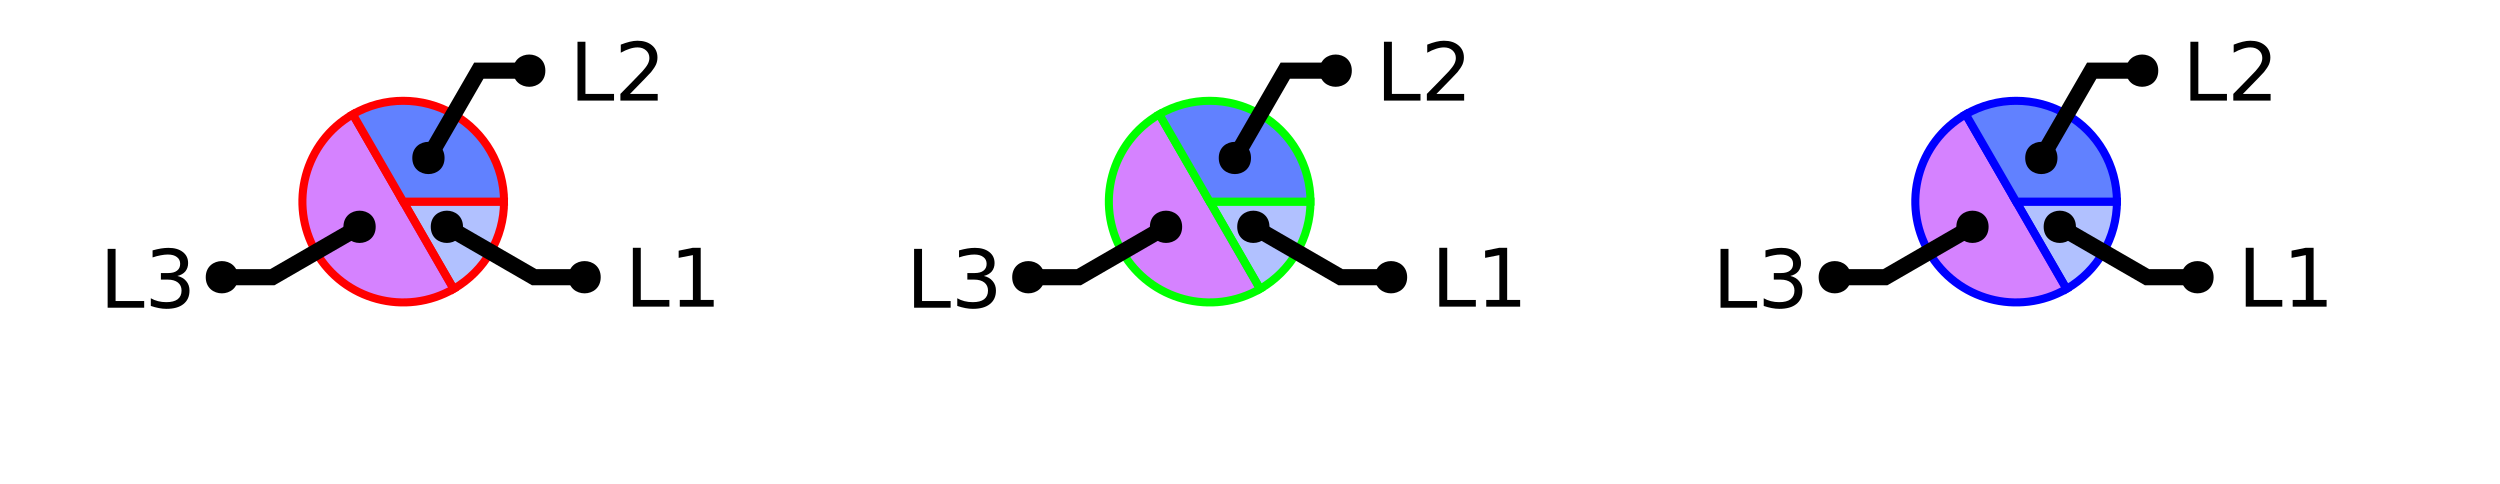
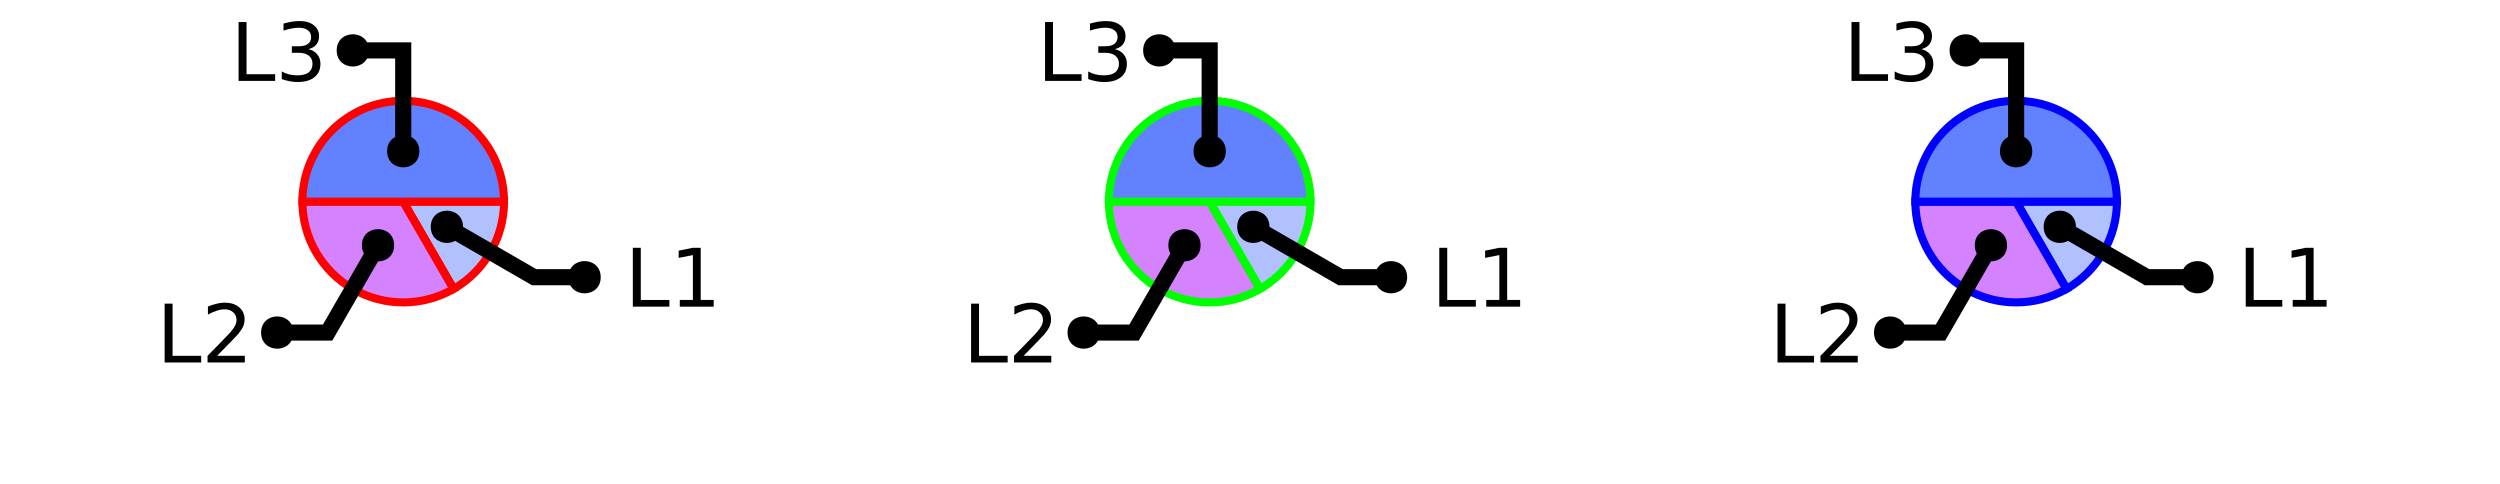
<svg xmlns="http://www.w3.org/2000/svg" xmlns:xlink="http://www.w3.org/1999/xlink" width="310pt" height="60pt" viewBox="0 0 310 60" version="1.1">
  <defs>
    <g>
      <symbol overflow="visible" id="glyph0-0">
        <path style="stroke:none;" d="M 0.5 1.766 L 0.5 -7.047 L 5.5 -7.047 L 5.5 1.766 Z M 1.062 1.219 L 4.938 1.219 L 4.938 -6.484 L 1.062 -6.484 Z M 1.062 1.219 " />
      </symbol>
      <symbol overflow="visible" id="glyph0-1">
        <path style="stroke:none;" d="M 0.984 -7.297 L 1.969 -7.297 L 1.969 -0.828 L 5.516 -0.828 L 5.516 0 L 0.984 0 Z M 0.984 -7.297 " />
      </symbol>
      <symbol overflow="visible" id="glyph0-2">
        <path style="stroke:none;" d="M 1.234 -0.828 L 2.859 -0.828 L 2.859 -6.391 L 1.094 -6.047 L 1.094 -6.938 L 2.844 -7.297 L 3.828 -7.297 L 3.828 -0.828 L 5.438 -0.828 L 5.438 0 L 1.234 0 Z M 1.234 -0.828 " />
      </symbol>
      <symbol overflow="visible" id="glyph0-3">
-         <path style="stroke:none;" d="M 4.062 -3.938 C 4.531 -3.832 4.895 -3.617 5.156 -3.297 C 5.426 -2.984 5.562 -2.594 5.562 -2.125 C 5.562 -1.406 5.312 -0.848 4.812 -0.453 C 4.32 -0.055 3.617 0.141 2.703 0.141 C 2.398 0.141 2.086 0.109 1.766 0.047 C 1.441 -0.016 1.109 -0.102 0.766 -0.219 L 0.766 -1.172 C 1.035 -1.016 1.332 -0.895 1.656 -0.812 C 1.988 -0.727 2.332 -0.688 2.688 -0.688 C 3.301 -0.688 3.77 -0.805 4.094 -1.047 C 4.414 -1.297 4.578 -1.656 4.578 -2.125 C 4.578 -2.551 4.426 -2.883 4.125 -3.125 C 3.82 -3.363 3.406 -3.484 2.875 -3.484 L 2.016 -3.484 L 2.016 -4.297 L 2.906 -4.297 C 3.395 -4.297 3.766 -4.395 4.016 -4.594 C 4.273 -4.789 4.406 -5.07 4.406 -5.438 C 4.406 -5.801 4.27 -6.082 4 -6.281 C 3.738 -6.488 3.363 -6.594 2.875 -6.594 C 2.602 -6.594 2.312 -6.562 2 -6.5 C 1.688 -6.445 1.348 -6.359 0.984 -6.234 L 0.984 -7.109 C 1.359 -7.211 1.707 -7.289 2.031 -7.344 C 2.363 -7.395 2.672 -7.422 2.953 -7.422 C 3.703 -7.422 4.297 -7.25 4.734 -6.906 C 5.172 -6.57 5.391 -6.113 5.391 -5.531 C 5.391 -5.125 5.273 -4.781 5.047 -4.5 C 4.816 -4.227 4.488 -4.039 4.062 -3.938 Z M 4.062 -3.938 " />
+         <path style="stroke:none;" d="M 1.922 -0.828 L 5.359 -0.828 L 5.359 0 L 0.734 0 L 0.734 -0.828 C 1.109 -1.211 1.617 -1.734 2.266 -2.391 C 2.91 -3.047 3.316 -3.469 3.484 -3.656 C 3.797 -4.008 4.016 -4.305 4.141 -4.547 C 4.266 -4.797 4.328 -5.039 4.328 -5.281 C 4.328 -5.664 4.191 -5.977 3.922 -6.219 C 3.648 -6.469 3.297 -6.594 2.859 -6.594 C 2.547 -6.594 2.219 -6.535 1.875 -6.422 C 1.539 -6.316 1.176 -6.156 0.781 -5.938 L 0.781 -6.938 C 1.176 -7.094 1.547 -7.211 1.891 -7.297 C 2.234 -7.379 2.551 -7.422 2.844 -7.422 C 3.594 -7.422 4.191 -7.234 4.641 -6.859 C 5.098 -6.484 5.328 -5.977 5.328 -5.344 C 5.328 -5.039 5.27 -4.754 5.156 -4.484 C 5.039 -4.223 4.836 -3.91 4.547 -3.547 C 4.461 -3.453 4.203 -3.176 3.766 -2.719 C 3.328 -2.27 2.711 -1.641 1.922 -0.828 Z M 1.922 -0.828 " />
      </symbol>
      <symbol overflow="visible" id="glyph0-4">
-         <path style="stroke:none;" d="M 1.922 -0.828 L 5.359 -0.828 L 5.359 0 L 0.734 0 L 0.734 -0.828 C 1.109 -1.211 1.617 -1.734 2.266 -2.391 C 2.91 -3.047 3.316 -3.469 3.484 -3.656 C 3.797 -4.008 4.016 -4.305 4.141 -4.547 C 4.266 -4.797 4.328 -5.039 4.328 -5.281 C 4.328 -5.664 4.191 -5.977 3.922 -6.219 C 3.648 -6.469 3.297 -6.594 2.859 -6.594 C 2.547 -6.594 2.219 -6.535 1.875 -6.422 C 1.539 -6.316 1.176 -6.156 0.781 -5.938 L 0.781 -6.938 C 1.176 -7.094 1.547 -7.211 1.891 -7.297 C 2.234 -7.379 2.551 -7.422 2.844 -7.422 C 3.594 -7.422 4.191 -7.234 4.641 -6.859 C 5.098 -6.484 5.328 -5.977 5.328 -5.344 C 5.328 -5.039 5.27 -4.754 5.156 -4.484 C 5.039 -4.223 4.836 -3.91 4.547 -3.547 C 4.461 -3.453 4.203 -3.176 3.766 -2.719 C 3.328 -2.27 2.711 -1.641 1.922 -0.828 Z M 1.922 -0.828 " />
+         <path style="stroke:none;" d="M 4.062 -3.938 C 4.531 -3.832 4.895 -3.617 5.156 -3.297 C 5.426 -2.984 5.562 -2.594 5.562 -2.125 C 5.562 -1.406 5.312 -0.848 4.812 -0.453 C 4.32 -0.055 3.617 0.141 2.703 0.141 C 2.398 0.141 2.086 0.109 1.766 0.047 C 1.441 -0.016 1.109 -0.102 0.766 -0.219 L 0.766 -1.172 C 1.035 -1.016 1.332 -0.895 1.656 -0.812 C 1.988 -0.727 2.332 -0.688 2.688 -0.688 C 3.301 -0.688 3.77 -0.805 4.094 -1.047 C 4.414 -1.297 4.578 -1.656 4.578 -2.125 C 4.578 -2.551 4.426 -2.883 4.125 -3.125 C 3.82 -3.363 3.406 -3.484 2.875 -3.484 L 2.016 -3.484 L 2.016 -4.297 L 2.906 -4.297 C 3.395 -4.297 3.766 -4.395 4.016 -4.594 C 4.273 -4.789 4.406 -5.07 4.406 -5.438 C 4.406 -5.801 4.27 -6.082 4 -6.281 C 3.738 -6.488 3.363 -6.594 2.875 -6.594 C 2.602 -6.594 2.312 -6.562 2 -6.5 C 1.688 -6.445 1.348 -6.359 0.984 -6.234 L 0.984 -7.109 C 1.359 -7.211 1.707 -7.289 2.031 -7.344 C 2.363 -7.395 2.672 -7.422 2.953 -7.422 C 3.703 -7.422 4.297 -7.25 4.734 -6.906 C 5.172 -6.57 5.391 -6.113 5.391 -5.531 C 5.391 -5.125 5.273 -4.781 5.047 -4.5 C 4.816 -4.227 4.488 -4.039 4.062 -3.938 Z M 4.062 -3.938 " />
      </symbol>
    </g>
    <clipPath id="clip1">
-       <path d="M 23 0 L 71 0 L 71 50 L 23 50 Z M 23 0 " />
+       <path d="M 23 10 L 71 10 L 71 50 L 23 50 Z M 23 10 " />
    </clipPath>
    <clipPath id="clip2">
      <path d="M 27 0 L 100 0 L 100 50 L 27 50 Z M 27 0 " />
    </clipPath>
    <clipPath id="clip3">
-       <path d="M 0 0 L 73 0 L 73 50 L 0 50 Z M 0 0 " />
+       <path d="M 6 2 L 76 2 L 76 50 L 6 50 Z M 6 2 " />
    </clipPath>
    <clipPath id="clip4">
-       <path d="M 123 0 L 171 0 L 171 50 L 123 50 Z M 123 0 " />
+       <path d="M 123 10 L 171 10 L 171 50 L 123 50 Z M 123 10 " />
    </clipPath>
    <clipPath id="clip5">
      <path d="M 127 0 L 200 0 L 200 50 L 127 50 Z M 127 0 " />
    </clipPath>
    <clipPath id="clip6">
-       <path d="M 100 0 L 173 0 L 173 50 L 100 50 Z M 100 0 " />
+       <path d="M 106 2 L 176 2 L 176 50 L 106 50 Z M 106 2 " />
    </clipPath>
    <clipPath id="clip7">
-       <path d="M 223 0 L 271 0 L 271 50 L 223 50 Z M 223 0 " />
+       <path d="M 223 10 L 271 10 L 271 50 L 223 50 Z M 223 10 " />
    </clipPath>
    <clipPath id="clip8">
      <path d="M 227 0 L 300 0 L 300 50 L 227 50 Z M 227 0 " />
    </clipPath>
    <clipPath id="clip9">
-       <path d="M 200 0 L 273 0 L 273 50 L 200 50 Z M 200 0 " />
+       <path d="M 206 2 L 276 2 L 276 50 L 206 50 Z M 206 2 " />
    </clipPath>
  </defs>
  <g id="surface2">
    <path style="fill-rule:nonzero;fill:rgb(38.039%,50.588%,100%);fill-opacity:0.49;stroke-width:1;stroke-linecap:butt;stroke-linejoin:miter;stroke:rgb(100%,0%,0%);stroke-opacity:1;stroke-miterlimit:10;" d="M 50 25 L 62.5 25 C 62.5 29.465 60.117 33.594 56.25 35.824 Z M 50 25 " />
-     <path style=" stroke:none;fill-rule:nonzero;fill:rgb(66.667%,0%,100%);fill-opacity:0.49;" d="M 50 25 L 56.25 35.824 C 50.27 39.277 42.625 37.23 39.176 31.25 C 35.723 25.27 37.77 17.625 43.75 14.176 Z M 50 25 " />
+     <path style=" stroke:none;fill-rule:nonzero;fill:rgb(66.667%,0%,100%);fill-opacity:0.49;" d="M 50 25 L 56.25 35.824 C 52.383 38.059 47.617 38.059 43.75 35.824 C 39.883 33.594 37.5 29.465 37.5 25 Z M 50 25 " />
    <g clip-path="url(#clip1)" clip-rule="nonzero">
-       <path style="fill:none;stroke-width:1;stroke-linecap:butt;stroke-linejoin:miter;stroke:rgb(100%,0%,0%);stroke-opacity:1;stroke-miterlimit:10;" d="M 50 25 L 56.25 35.824 C 50.27 39.277 42.625 37.23 39.176 31.25 C 35.723 25.27 37.77 17.625 43.75 14.176 Z M 50 25 " />
+       <path style="fill:none;stroke-width:1;stroke-linecap:butt;stroke-linejoin:miter;stroke:rgb(100%,0%,0%);stroke-opacity:1;stroke-miterlimit:10;" d="M 50 25 L 56.25 35.824 C 52.383 38.059 47.617 38.059 43.75 35.824 C 39.883 33.594 37.5 29.465 37.5 25 Z M 50 25 " />
    </g>
-     <path style="fill-rule:nonzero;fill:rgb(38.039%,50.588%,100%);fill-opacity:1;stroke-width:1;stroke-linecap:butt;stroke-linejoin:miter;stroke:rgb(100%,0%,0%);stroke-opacity:1;stroke-miterlimit:10;" d="M 50 25 L 43.75 14.176 C 47.617 11.941 52.383 11.941 56.25 14.176 C 60.117 16.406 62.5 20.535 62.5 25 Z M 50 25 " />
+     <path style="fill-rule:nonzero;fill:rgb(38.039%,50.588%,100%);fill-opacity:1;stroke-width:1;stroke-linecap:butt;stroke-linejoin:miter;stroke:rgb(100%,0%,0%);stroke-opacity:1;stroke-miterlimit:10;" d="M 50 25 L 37.5 25 C 37.5 18.098 43.098 12.5 50 12.5 C 56.902 12.5 62.5 18.098 62.5 25 Z M 50 25 " />
    <g style="fill:rgb(0%,0%,0%);fill-opacity:1;">
      <use xlink:href="#glyph0-1" x="77.488" y="38.023" />
      <use xlink:href="#glyph0-2" x="83.06" y="38.023" />
    </g>
    <g clip-path="url(#clip2)" clip-rule="nonzero">
      <path style="fill:none;stroke-width:2;stroke-linecap:butt;stroke-linejoin:miter;stroke:rgb(0%,0%,0%);stroke-opacity:1;stroke-miterlimit:10;" d="M 55.414 28.125 L 66.238 34.375 L 72.488 34.375 M 89.422 38.023 " />
    </g>
    <path style=" stroke:none;fill-rule:nonzero;fill:rgb(0%,0%,0%);fill-opacity:1;" d="M 57.414 28.125 C 57.414 30.793 53.414 30.793 53.414 28.125 C 53.414 25.457 57.414 25.457 57.414 28.125 L 74.488 34.375 C 74.488 37.043 70.488 37.043 70.488 34.375 C 70.488 31.707 74.488 31.707 74.488 34.375 " />
    <g style="fill:rgb(0%,0%,0%);fill-opacity:1;">
-       <use xlink:href="#glyph0-1" x="12.363" y="38.156" />
-       <use xlink:href="#glyph0-3" x="17.935" y="38.156" />
+       <use xlink:href="#glyph0-1" x="19.43" y="44.949" />
+       <use xlink:href="#glyph0-3" x="25.001" y="44.949" />
    </g>
    <g clip-path="url(#clip3)" clip-rule="nonzero">
-       <path style="fill:none;stroke-width:2;stroke-linecap:butt;stroke-linejoin:miter;stroke:rgb(0%,0%,0%);stroke-opacity:1;stroke-miterlimit:10;" d="M 44.586 28.125 L 33.762 34.375 L 27.512 34.375 M 24.297 38.156 " />
+       <path style="fill:none;stroke-width:2;stroke-linecap:butt;stroke-linejoin:miter;stroke:rgb(0%,0%,0%);stroke-opacity:1;stroke-miterlimit:10;" d="M 46.875 30.414 L 40.625 41.238 L 34.375 41.238 M 31.363 44.949 " />
    </g>
-     <path style=" stroke:none;fill-rule:nonzero;fill:rgb(0%,0%,0%);fill-opacity:1;" d="M 46.586 28.125 C 46.586 30.793 42.586 30.793 42.586 28.125 C 42.586 25.457 46.586 25.457 46.586 28.125 L 29.512 34.375 C 29.512 37.043 25.512 37.043 25.512 34.375 C 25.512 31.707 29.512 31.707 29.512 34.375 " />
+     <path style=" stroke:none;fill-rule:nonzero;fill:rgb(0%,0%,0%);fill-opacity:1;" d="M 48.875 30.414 C 48.875 33.078 44.875 33.078 44.875 30.414 C 44.875 27.746 48.875 27.746 48.875 30.414 L 36.375 41.238 C 36.375 43.906 32.375 43.906 32.375 41.238 C 32.375 38.57 36.375 38.57 36.375 41.238 " />
    <g style="fill:rgb(0%,0%,0%);fill-opacity:1;">
-       <use xlink:href="#glyph0-1" x="70.625" y="12.473" />
-       <use xlink:href="#glyph0-4" x="76.196" y="12.473" />
+       <use xlink:href="#glyph0-1" x="28.602" y="10.031" />
+       <use xlink:href="#glyph0-4" x="34.173" y="10.031" />
    </g>
-     <path style="fill:none;stroke-width:2;stroke-linecap:butt;stroke-linejoin:miter;stroke:rgb(0%,0%,0%);stroke-opacity:1;stroke-miterlimit:10;" d="M 53.125 19.586 L 59.375 8.762 L 65.625 8.762 M 82.559 12.473 " />
-     <path style=" stroke:none;fill-rule:nonzero;fill:rgb(0%,0%,0%);fill-opacity:1;" d="M 55.125 19.586 C 55.125 22.254 51.125 22.254 51.125 19.586 C 51.125 16.922 55.125 16.922 55.125 19.586 L 67.625 8.762 C 67.625 11.43 63.625 11.43 63.625 8.762 C 63.625 6.094 67.625 6.094 67.625 8.762 " />
+     <path style="fill:none;stroke-width:2;stroke-linecap:butt;stroke-linejoin:miter;stroke:rgb(0%,0%,0%);stroke-opacity:1;stroke-miterlimit:10;" d="M 50 18.75 L 50 6.25 L 43.75 6.25 M 40.535 10.031 " />
+     <path style=" stroke:none;fill-rule:nonzero;fill:rgb(0%,0%,0%);fill-opacity:1;" d="M 52 18.75 C 52 21.418 48 21.418 48 18.75 C 48 16.082 52 16.082 52 18.75 L 45.75 6.25 C 45.75 8.918 41.75 8.918 41.75 6.25 C 41.75 3.582 45.75 3.582 45.75 6.25 " />
    <path style="fill-rule:nonzero;fill:rgb(38.039%,50.588%,100%);fill-opacity:0.49;stroke-width:1;stroke-linecap:butt;stroke-linejoin:miter;stroke:rgb(0%,100%,0%);stroke-opacity:1;stroke-miterlimit:10;" d="M 50 25 L 62.5 25 C 62.5 29.465 60.117 33.594 56.25 35.824 Z M 50 25 " transform="matrix(1,0,0,1,100,0)" />
-     <path style=" stroke:none;fill-rule:nonzero;fill:rgb(66.667%,0%,100%);fill-opacity:0.49;" d="M 150 25 L 156.25 35.824 C 150.27 39.277 142.625 37.23 139.176 31.25 C 135.723 25.27 137.77 17.625 143.75 14.176 Z M 150 25 " />
+     <path style=" stroke:none;fill-rule:nonzero;fill:rgb(66.667%,0%,100%);fill-opacity:0.49;" d="M 150 25 L 156.25 35.824 C 152.383 38.059 147.617 38.059 143.75 35.824 C 139.883 33.594 137.5 29.465 137.5 25 Z M 150 25 " />
    <g clip-path="url(#clip4)" clip-rule="nonzero">
-       <path style="fill:none;stroke-width:1;stroke-linecap:butt;stroke-linejoin:miter;stroke:rgb(0%,100%,0%);stroke-opacity:1;stroke-miterlimit:10;" d="M 50 25 L 56.25 35.824 C 50.27 39.277 42.625 37.23 39.176 31.25 C 35.723 25.27 37.77 17.625 43.75 14.176 Z M 50 25 " transform="matrix(1,0,0,1,100,0)" />
+       <path style="fill:none;stroke-width:1;stroke-linecap:butt;stroke-linejoin:miter;stroke:rgb(0%,100%,0%);stroke-opacity:1;stroke-miterlimit:10;" d="M 50 25 L 56.25 35.824 C 52.383 38.059 47.617 38.059 43.75 35.824 C 39.883 33.594 37.5 29.465 37.5 25 Z M 50 25 " transform="matrix(1,0,0,1,100,0)" />
    </g>
-     <path style="fill-rule:nonzero;fill:rgb(38.039%,50.588%,100%);fill-opacity:1;stroke-width:1;stroke-linecap:butt;stroke-linejoin:miter;stroke:rgb(0%,100%,0%);stroke-opacity:1;stroke-miterlimit:10;" d="M 50 25 L 43.75 14.176 C 47.617 11.941 52.383 11.941 56.25 14.176 C 60.117 16.406 62.5 20.535 62.5 25 Z M 50 25 " transform="matrix(1,0,0,1,100,0)" />
+     <path style="fill-rule:nonzero;fill:rgb(38.039%,50.588%,100%);fill-opacity:1;stroke-width:1;stroke-linecap:butt;stroke-linejoin:miter;stroke:rgb(0%,100%,0%);stroke-opacity:1;stroke-miterlimit:10;" d="M 50 25 L 37.5 25 C 37.5 18.098 43.098 12.5 50 12.5 C 56.902 12.5 62.5 18.098 62.5 25 Z M 50 25 " transform="matrix(1,0,0,1,100,0)" />
    <g style="fill:rgb(0%,0%,0%);fill-opacity:1;">
      <use xlink:href="#glyph0-1" x="177.488" y="38.023" />
      <use xlink:href="#glyph0-2" x="183.06" y="38.023" />
    </g>
    <g clip-path="url(#clip5)" clip-rule="nonzero">
      <path style="fill:none;stroke-width:2;stroke-linecap:butt;stroke-linejoin:miter;stroke:rgb(0%,0%,0%);stroke-opacity:1;stroke-miterlimit:10;" d="M 55.414 28.125 L 66.238 34.375 L 72.488 34.375 M 89.422 38.023 " transform="matrix(1,0,0,1,100,0)" />
    </g>
    <path style=" stroke:none;fill-rule:nonzero;fill:rgb(0%,0%,0%);fill-opacity:1;" d="M 157.414 28.125 C 157.414 30.793 153.414 30.793 153.414 28.125 C 153.414 25.457 157.414 25.457 157.414 28.125 L 174.488 34.375 C 174.488 37.043 170.488 37.043 170.488 34.375 C 170.488 31.707 174.488 31.707 174.488 34.375 " />
    <g style="fill:rgb(0%,0%,0%);fill-opacity:1;">
-       <use xlink:href="#glyph0-1" x="112.363" y="38.156" />
-       <use xlink:href="#glyph0-3" x="117.935" y="38.156" />
+       <use xlink:href="#glyph0-1" x="119.43" y="44.949" />
+       <use xlink:href="#glyph0-3" x="125.001" y="44.949" />
    </g>
    <g clip-path="url(#clip6)" clip-rule="nonzero">
-       <path style="fill:none;stroke-width:2;stroke-linecap:butt;stroke-linejoin:miter;stroke:rgb(0%,0%,0%);stroke-opacity:1;stroke-miterlimit:10;" d="M 44.586 28.125 L 33.762 34.375 L 27.512 34.375 M 24.297 38.156 " transform="matrix(1,0,0,1,100,0)" />
+       <path style="fill:none;stroke-width:2;stroke-linecap:butt;stroke-linejoin:miter;stroke:rgb(0%,0%,0%);stroke-opacity:1;stroke-miterlimit:10;" d="M 46.875 30.414 L 40.625 41.238 L 34.375 41.238 M 31.363 44.949 " transform="matrix(1,0,0,1,100,0)" />
    </g>
-     <path style=" stroke:none;fill-rule:nonzero;fill:rgb(0%,0%,0%);fill-opacity:1;" d="M 146.586 28.125 C 146.586 30.793 142.586 30.793 142.586 28.125 C 142.586 25.457 146.586 25.457 146.586 28.125 L 129.512 34.375 C 129.512 37.043 125.512 37.043 125.512 34.375 C 125.512 31.707 129.512 31.707 129.512 34.375 " />
+     <path style=" stroke:none;fill-rule:nonzero;fill:rgb(0%,0%,0%);fill-opacity:1;" d="M 148.875 30.414 C 148.875 33.078 144.875 33.078 144.875 30.414 C 144.875 27.746 148.875 27.746 148.875 30.414 L 136.375 41.238 C 136.375 43.906 132.375 43.906 132.375 41.238 C 132.375 38.57 136.375 38.57 136.375 41.238 " />
    <g style="fill:rgb(0%,0%,0%);fill-opacity:1;">
-       <use xlink:href="#glyph0-1" x="170.625" y="12.473" />
-       <use xlink:href="#glyph0-4" x="176.196" y="12.473" />
+       <use xlink:href="#glyph0-1" x="128.602" y="10.031" />
+       <use xlink:href="#glyph0-4" x="134.173" y="10.031" />
    </g>
-     <path style="fill:none;stroke-width:2;stroke-linecap:butt;stroke-linejoin:miter;stroke:rgb(0%,0%,0%);stroke-opacity:1;stroke-miterlimit:10;" d="M 53.125 19.586 L 59.375 8.762 L 65.625 8.762 M 82.559 12.473 " transform="matrix(1,0,0,1,100,0)" />
-     <path style=" stroke:none;fill-rule:nonzero;fill:rgb(0%,0%,0%);fill-opacity:1;" d="M 155.125 19.586 C 155.125 22.254 151.125 22.254 151.125 19.586 C 151.125 16.922 155.125 16.922 155.125 19.586 L 167.625 8.762 C 167.625 11.43 163.625 11.43 163.625 8.762 C 163.625 6.094 167.625 6.094 167.625 8.762 " />
+     <path style="fill:none;stroke-width:2;stroke-linecap:butt;stroke-linejoin:miter;stroke:rgb(0%,0%,0%);stroke-opacity:1;stroke-miterlimit:10;" d="M 50 18.75 L 50 6.25 L 43.75 6.25 M 40.535 10.031 " transform="matrix(1,0,0,1,100,0)" />
+     <path style=" stroke:none;fill-rule:nonzero;fill:rgb(0%,0%,0%);fill-opacity:1;" d="M 152 18.75 C 152 21.418 148 21.418 148 18.75 C 148 16.082 152 16.082 152 18.75 L 145.75 6.25 C 145.75 8.918 141.75 8.918 141.75 6.25 C 141.75 3.582 145.75 3.582 145.75 6.25 " />
    <path style="fill-rule:nonzero;fill:rgb(38.039%,50.588%,100%);fill-opacity:0.49;stroke-width:1;stroke-linecap:butt;stroke-linejoin:miter;stroke:rgb(0%,0%,100%);stroke-opacity:1;stroke-miterlimit:10;" d="M 50 25 L 62.5 25 C 62.5 29.465 60.117 33.594 56.25 35.824 Z M 50 25 " transform="matrix(1,0,0,1,200,0)" />
-     <path style=" stroke:none;fill-rule:nonzero;fill:rgb(66.667%,0%,100%);fill-opacity:0.49;" d="M 250 25 L 256.25 35.824 C 250.27 39.277 242.625 37.23 239.176 31.25 C 235.723 25.27 237.77 17.625 243.75 14.176 Z M 250 25 " />
+     <path style=" stroke:none;fill-rule:nonzero;fill:rgb(66.667%,0%,100%);fill-opacity:0.49;" d="M 250 25 L 256.25 35.824 C 252.383 38.059 247.617 38.059 243.75 35.824 C 239.883 33.594 237.5 29.465 237.5 25 Z M 250 25 " />
    <g clip-path="url(#clip7)" clip-rule="nonzero">
-       <path style="fill:none;stroke-width:1;stroke-linecap:butt;stroke-linejoin:miter;stroke:rgb(0%,0%,100%);stroke-opacity:1;stroke-miterlimit:10;" d="M 50 25 L 56.25 35.824 C 50.27 39.277 42.625 37.23 39.176 31.25 C 35.723 25.27 37.77 17.625 43.75 14.176 Z M 50 25 " transform="matrix(1,0,0,1,200,0)" />
+       <path style="fill:none;stroke-width:1;stroke-linecap:butt;stroke-linejoin:miter;stroke:rgb(0%,0%,100%);stroke-opacity:1;stroke-miterlimit:10;" d="M 50 25 L 56.25 35.824 C 52.383 38.059 47.617 38.059 43.75 35.824 C 39.883 33.594 37.5 29.465 37.5 25 Z M 50 25 " transform="matrix(1,0,0,1,200,0)" />
    </g>
-     <path style="fill-rule:nonzero;fill:rgb(38.039%,50.588%,100%);fill-opacity:1;stroke-width:1;stroke-linecap:butt;stroke-linejoin:miter;stroke:rgb(0%,0%,100%);stroke-opacity:1;stroke-miterlimit:10;" d="M 50 25 L 43.75 14.176 C 47.617 11.941 52.383 11.941 56.25 14.176 C 60.117 16.406 62.5 20.535 62.5 25 Z M 50 25 " transform="matrix(1,0,0,1,200,0)" />
+     <path style="fill-rule:nonzero;fill:rgb(38.039%,50.588%,100%);fill-opacity:1;stroke-width:1;stroke-linecap:butt;stroke-linejoin:miter;stroke:rgb(0%,0%,100%);stroke-opacity:1;stroke-miterlimit:10;" d="M 50 25 L 37.5 25 C 37.5 18.098 43.098 12.5 50 12.5 C 56.902 12.5 62.5 18.098 62.5 25 Z M 50 25 " transform="matrix(1,0,0,1,200,0)" />
    <g style="fill:rgb(0%,0%,0%);fill-opacity:1;">
      <use xlink:href="#glyph0-1" x="277.488" y="38.023" />
      <use xlink:href="#glyph0-2" x="283.06" y="38.023" />
    </g>
    <g clip-path="url(#clip8)" clip-rule="nonzero">
      <path style="fill:none;stroke-width:2;stroke-linecap:butt;stroke-linejoin:miter;stroke:rgb(0%,0%,0%);stroke-opacity:1;stroke-miterlimit:10;" d="M 55.414 28.125 L 66.238 34.375 L 72.488 34.375 M 89.422 38.023 " transform="matrix(1,0,0,1,200,0)" />
    </g>
    <path style=" stroke:none;fill-rule:nonzero;fill:rgb(0%,0%,0%);fill-opacity:1;" d="M 257.414 28.125 C 257.414 30.793 253.414 30.793 253.414 28.125 C 253.414 25.457 257.414 25.457 257.414 28.125 L 274.488 34.375 C 274.488 37.043 270.488 37.043 270.488 34.375 C 270.488 31.707 274.488 31.707 274.488 34.375 " />
    <g style="fill:rgb(0%,0%,0%);fill-opacity:1;">
-       <use xlink:href="#glyph0-1" x="212.363" y="38.156" />
-       <use xlink:href="#glyph0-3" x="217.935" y="38.156" />
+       <use xlink:href="#glyph0-1" x="219.43" y="44.949" />
+       <use xlink:href="#glyph0-3" x="225.001" y="44.949" />
    </g>
    <g clip-path="url(#clip9)" clip-rule="nonzero">
-       <path style="fill:none;stroke-width:2;stroke-linecap:butt;stroke-linejoin:miter;stroke:rgb(0%,0%,0%);stroke-opacity:1;stroke-miterlimit:10;" d="M 44.586 28.125 L 33.762 34.375 L 27.512 34.375 M 24.297 38.156 " transform="matrix(1,0,0,1,200,0)" />
+       <path style="fill:none;stroke-width:2;stroke-linecap:butt;stroke-linejoin:miter;stroke:rgb(0%,0%,0%);stroke-opacity:1;stroke-miterlimit:10;" d="M 46.875 30.414 L 40.625 41.238 L 34.375 41.238 M 31.363 44.949 " transform="matrix(1,0,0,1,200,0)" />
    </g>
-     <path style=" stroke:none;fill-rule:nonzero;fill:rgb(0%,0%,0%);fill-opacity:1;" d="M 246.586 28.125 C 246.586 30.793 242.586 30.793 242.586 28.125 C 242.586 25.457 246.586 25.457 246.586 28.125 L 229.512 34.375 C 229.512 37.043 225.512 37.043 225.512 34.375 C 225.512 31.707 229.512 31.707 229.512 34.375 " />
+     <path style=" stroke:none;fill-rule:nonzero;fill:rgb(0%,0%,0%);fill-opacity:1;" d="M 248.875 30.414 C 248.875 33.078 244.875 33.078 244.875 30.414 C 244.875 27.746 248.875 27.746 248.875 30.414 L 236.375 41.238 C 236.375 43.906 232.375 43.906 232.375 41.238 C 232.375 38.57 236.375 38.57 236.375 41.238 " />
    <g style="fill:rgb(0%,0%,0%);fill-opacity:1;">
-       <use xlink:href="#glyph0-1" x="270.625" y="12.473" />
-       <use xlink:href="#glyph0-4" x="276.196" y="12.473" />
+       <use xlink:href="#glyph0-1" x="228.602" y="10.031" />
+       <use xlink:href="#glyph0-4" x="234.173" y="10.031" />
    </g>
-     <path style="fill:none;stroke-width:2;stroke-linecap:butt;stroke-linejoin:miter;stroke:rgb(0%,0%,0%);stroke-opacity:1;stroke-miterlimit:10;" d="M 53.125 19.586 L 59.375 8.762 L 65.625 8.762 M 82.559 12.473 " transform="matrix(1,0,0,1,200,0)" />
-     <path style=" stroke:none;fill-rule:nonzero;fill:rgb(0%,0%,0%);fill-opacity:1;" d="M 255.125 19.586 C 255.125 22.254 251.125 22.254 251.125 19.586 C 251.125 16.922 255.125 16.922 255.125 19.586 L 267.625 8.762 C 267.625 11.43 263.625 11.43 263.625 8.762 C 263.625 6.094 267.625 6.094 267.625 8.762 " />
+     <path style="fill:none;stroke-width:2;stroke-linecap:butt;stroke-linejoin:miter;stroke:rgb(0%,0%,0%);stroke-opacity:1;stroke-miterlimit:10;" d="M 50 18.75 L 50 6.25 L 43.75 6.25 M 40.535 10.031 " transform="matrix(1,0,0,1,200,0)" />
+     <path style=" stroke:none;fill-rule:nonzero;fill:rgb(0%,0%,0%);fill-opacity:1;" d="M 252 18.75 C 252 21.418 248 21.418 248 18.75 C 248 16.082 252 16.082 252 18.75 L 245.75 6.25 C 245.75 8.918 241.75 8.918 241.75 6.25 C 241.75 3.582 245.75 3.582 245.75 6.25 " />
  </g>
</svg>
